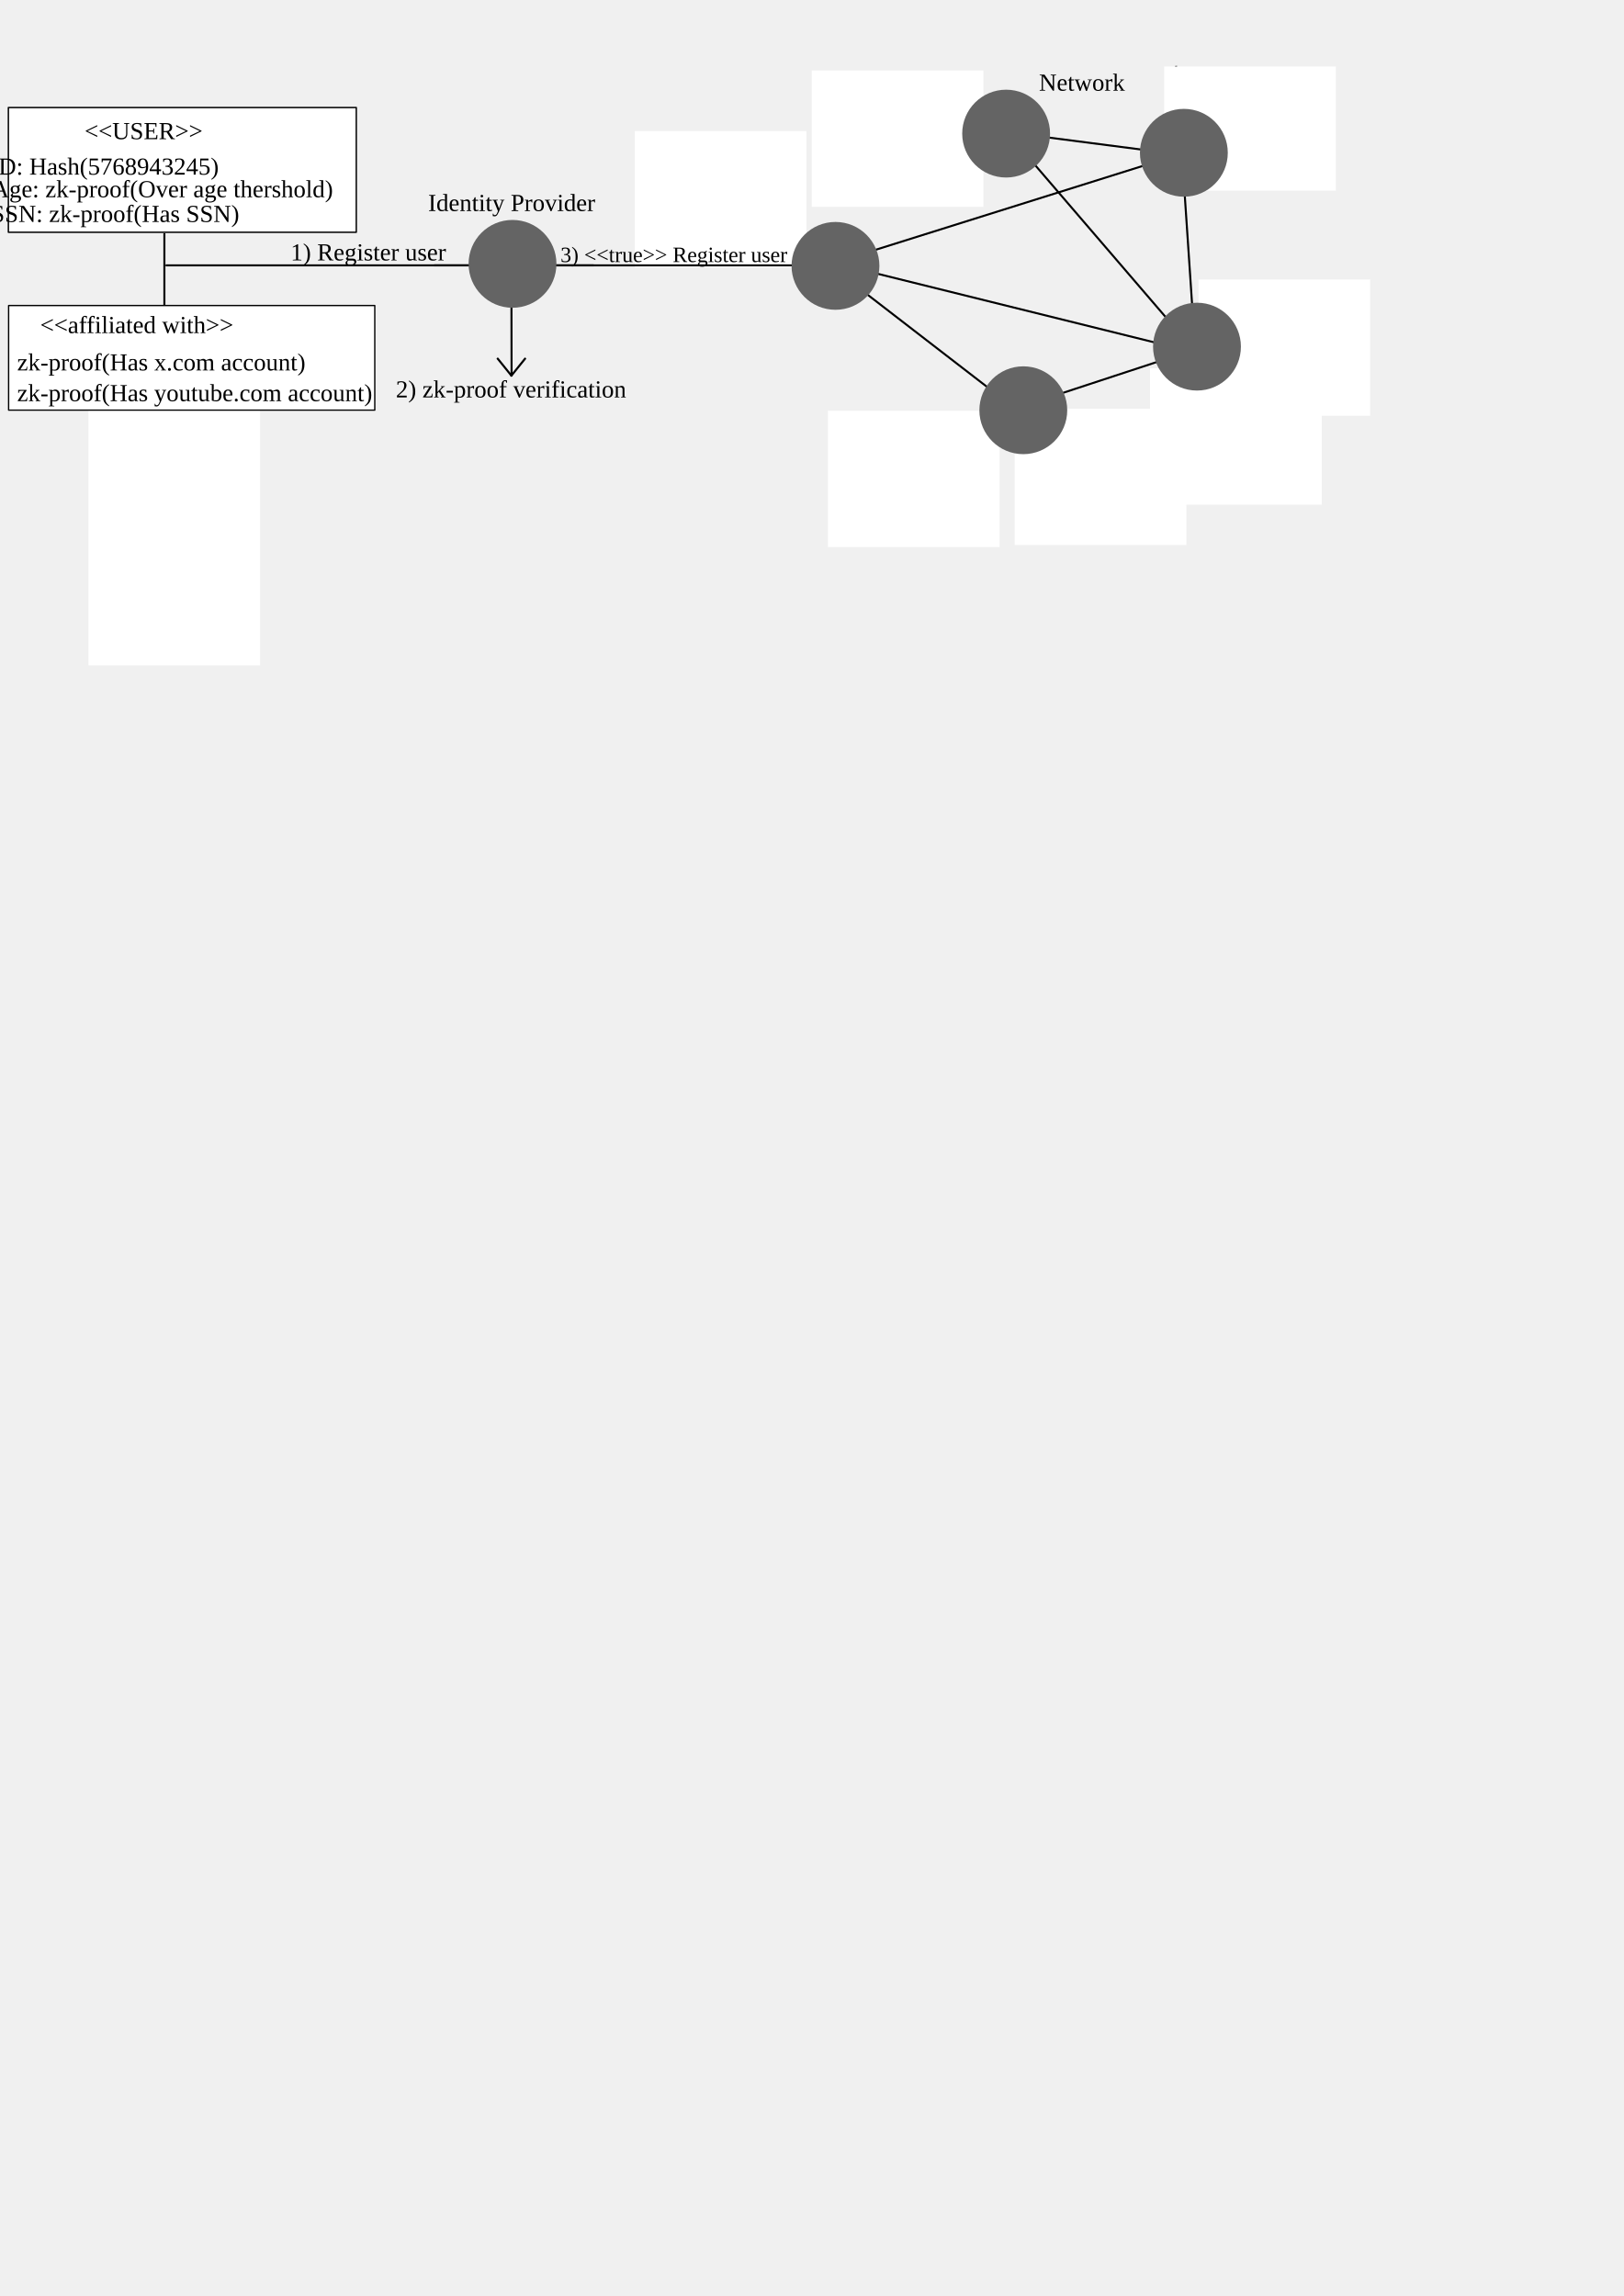
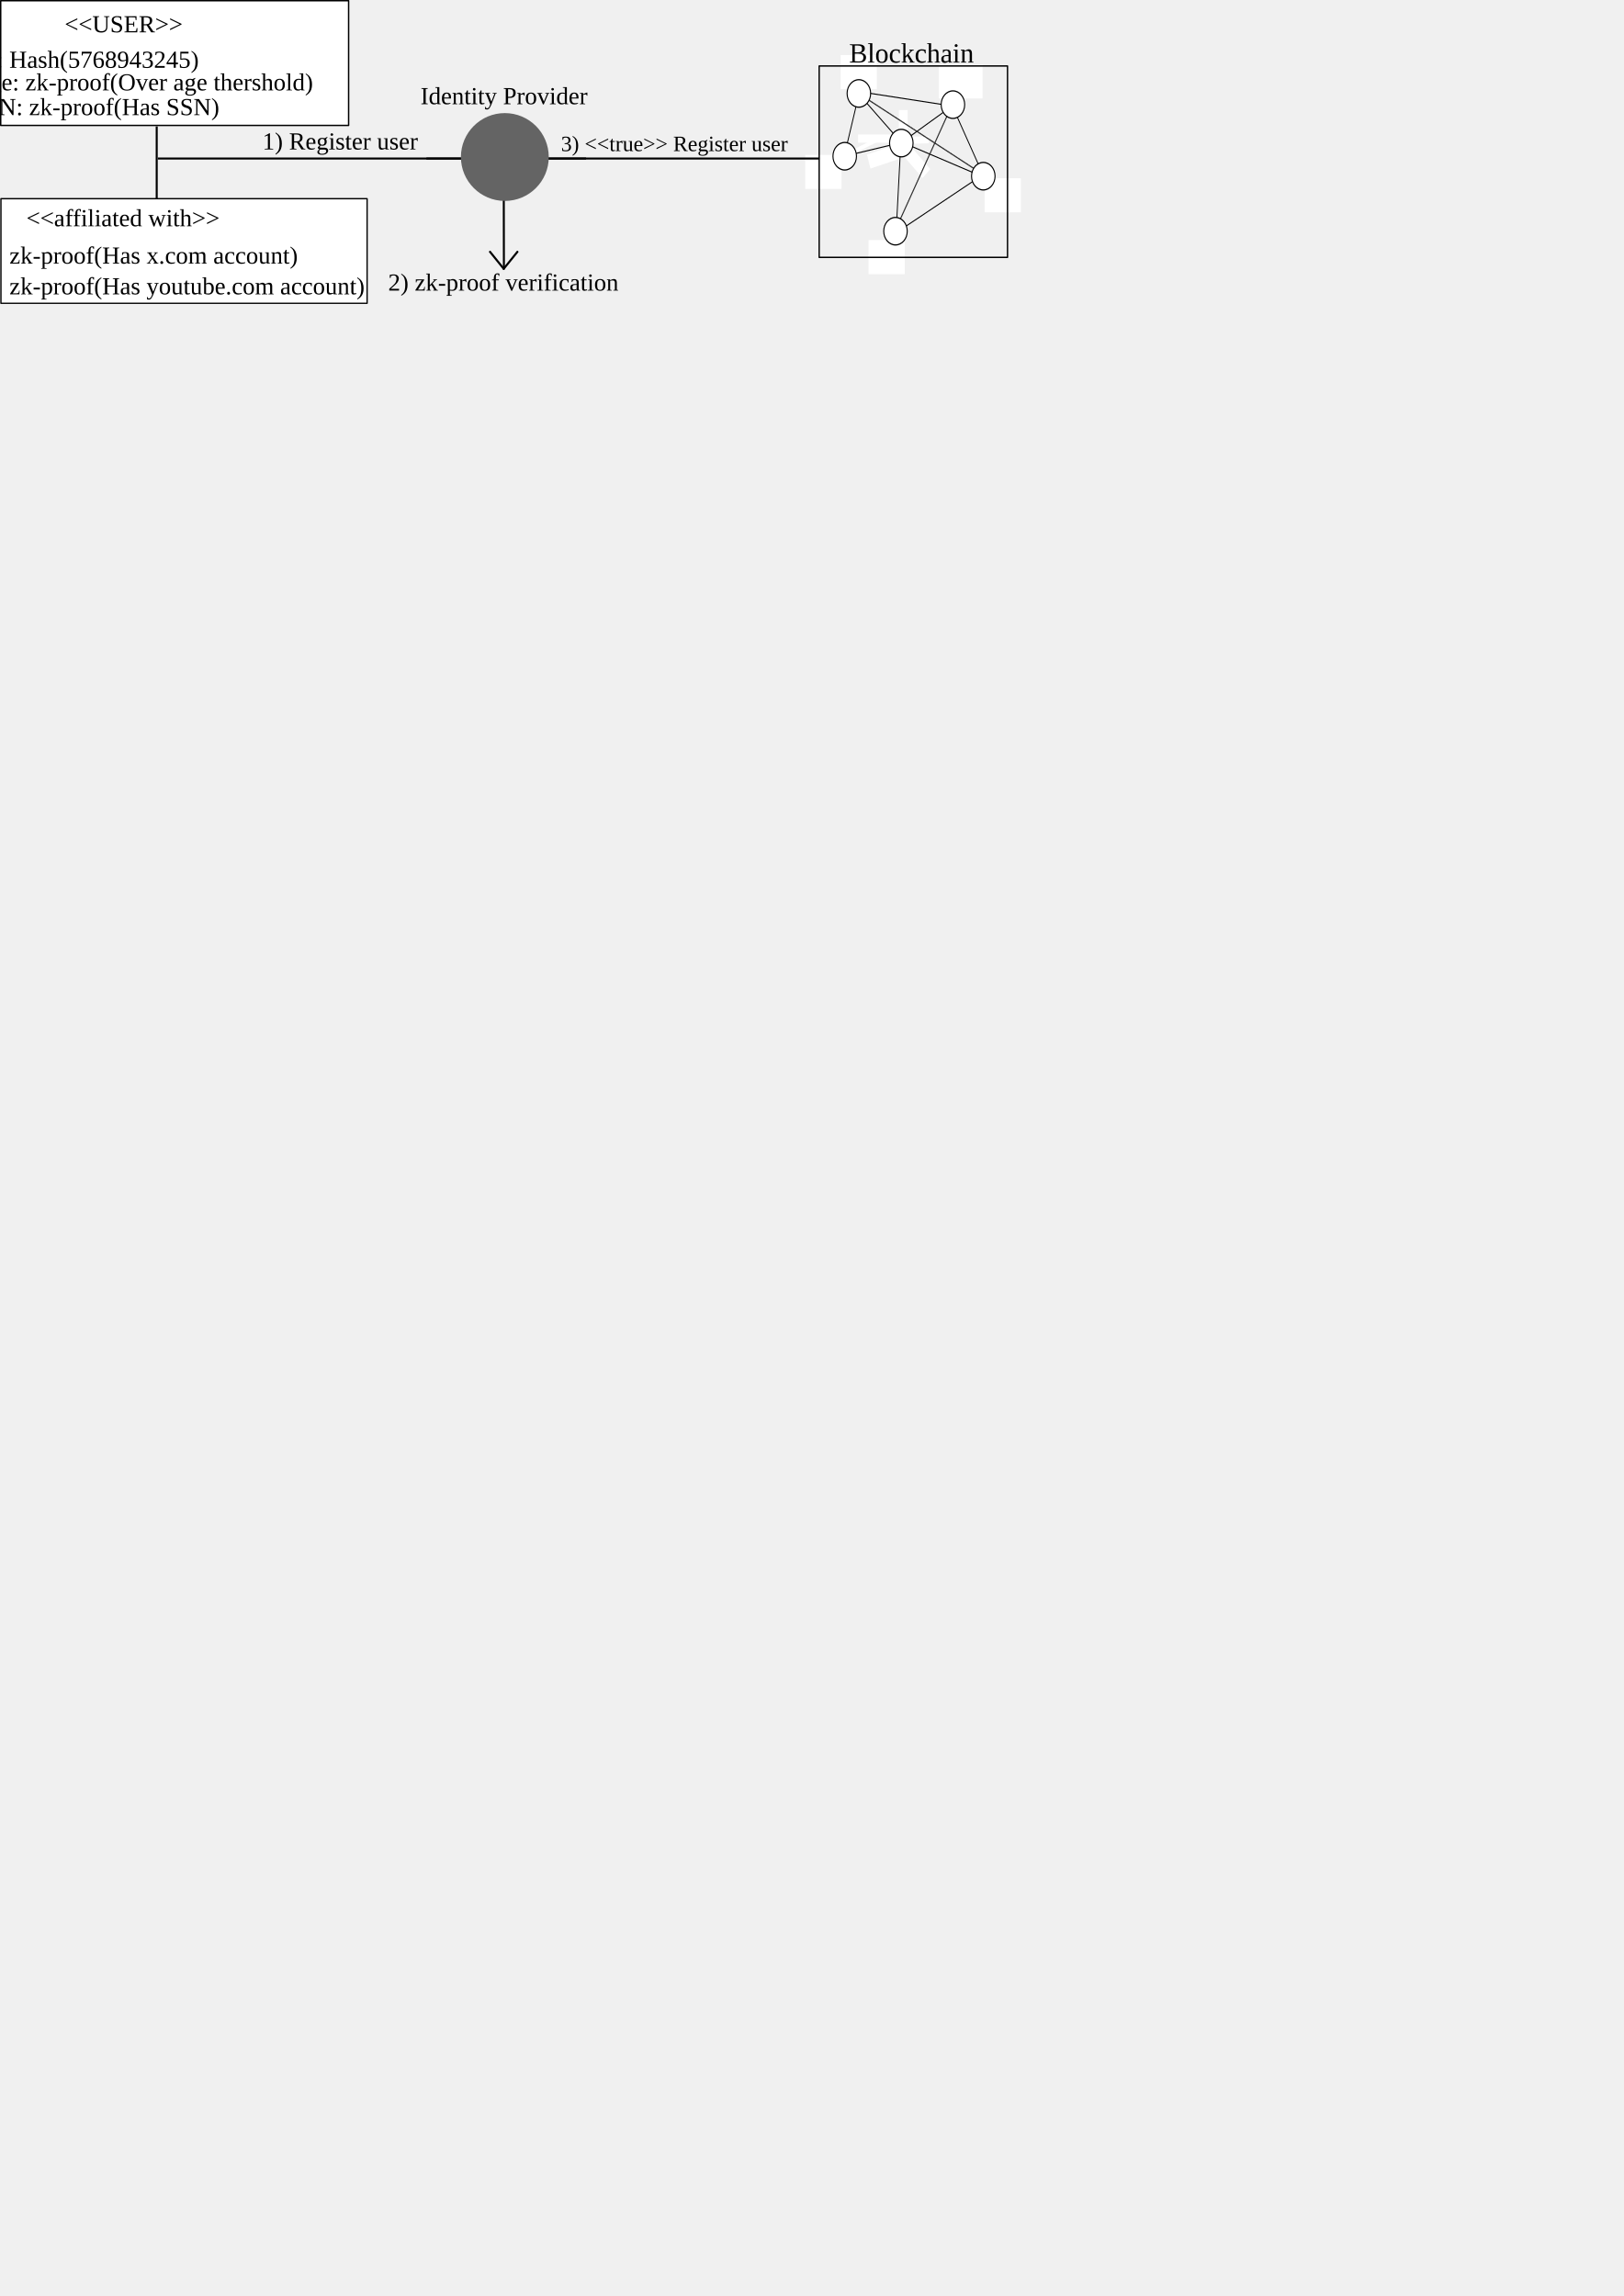
<svg xmlns="http://www.w3.org/2000/svg" width="210mm" height="297mm" viewBox="0 0 210 297" version="1.1" id="svg5">
  <defs id="defs2" />
  <g id="layer1">
-     <g id="g410" transform="translate(11.75895,2.089659)">
-       <rect style="fill:#000000;fill-opacity:1;stroke:none;stroke-width:0.05;stroke-linejoin:round;stroke-dasharray:none" id="rect1200" width="55.376" height="0.261" x="79.081" y="59.103" transform="rotate(-17.43048)" />
-       <rect style="fill:#000000;fill-opacity:1;stroke:none;stroke-width:0.05;stroke-linejoin:round;stroke-dasharray:none" id="rect1928" width="55.376" height="0.261" x="84.523" y="-32.973" transform="rotate(37.65765)" />
-       <rect style="fill:#ffffff;fill-opacity:1;stroke:none;stroke-width:0.05;stroke-linejoin:round;stroke-dasharray:none" id="rect1930" width="22.203" height="17.631" x="119.479" y="50.782" />
-       <rect style="fill:#ffffff;fill-opacity:1;stroke:none;stroke-width:0.05;stroke-linejoin:round;stroke-dasharray:none" id="rect2140" width="22.203" height="17.631" x="70.338" y="14.866" />
-       <rect style="fill:#000000;fill-opacity:1;stroke:none;stroke-width:0.05;stroke-linejoin:round;stroke-dasharray:none" id="rect1198" width="55.376" height="0.261" x="44.381" y="32.106" />
-       <rect style="fill:#000000;fill-opacity:1;stroke:none;stroke-width:0.05;stroke-linejoin:round;stroke-dasharray:none" id="rect2142" width="55.376" height="0.261" x="96.818" y="7.739" transform="rotate(13.92055)" />
-       <circle style="fill:#646464;fill-opacity:1;stroke:none;stroke-width:0.05;stroke-linejoin:round;stroke-dasharray:none" id="path1076" cx="96.296" cy="32.302" r="5.681" />
-       <rect style="fill:#000000;fill-opacity:1;stroke:none;stroke-width:0.05;stroke-linejoin:round;stroke-dasharray:none" id="rect2144" width="55.376" height="0.261" x="101.832" y="-0.466" transform="rotate(7.379468)" />
-       <rect style="fill:#000000;fill-opacity:1;stroke:none;stroke-width:0.05;stroke-linejoin:round;stroke-dasharray:none" id="rect2160" width="55.376" height="0.261" x="15.858" y="-139.723" transform="rotate(86.14614)" />
-       <rect style="fill:#ffffff;fill-opacity:1;stroke:none;stroke-width:0.048;stroke-linejoin:round;stroke-dasharray:none" id="rect2148" width="22.203" height="16.064" x="138.808" y="6.508" />
-       <circle style="fill:#646464;fill-opacity:1;stroke:none;stroke-width:0.05;stroke-linejoin:round;stroke-dasharray:none" id="circle1129" cx="141.355" cy="17.674" r="5.681" />
-       <rect style="fill:#000000;fill-opacity:1;stroke:none;stroke-width:0.05;stroke-linejoin:round;stroke-dasharray:none" id="rect2150" width="55.376" height="0.261" x="79.289" y="-80.208" transform="rotate(49.33826)" />
-       <rect style="fill:#ffffff;fill-opacity:1;stroke:none;stroke-width:0.05;stroke-linejoin:round;stroke-dasharray:none" id="rect2146" width="22.203" height="17.631" x="93.227" y="7.03" />
-       <circle style="fill:#646464;fill-opacity:1;stroke:none;stroke-width:0.05;stroke-linejoin:round;stroke-dasharray:none" id="circle1125" cx="118.368" cy="15.193" r="5.681" />
-       <rect style="fill:#ffffff;fill-opacity:1;stroke:none;stroke-width:0.05;stroke-linejoin:round;stroke-dasharray:none" id="rect2152" width="22.203" height="17.631" x="136.979" y="45.558" />
-       <rect style="fill:#000000;fill-opacity:1;stroke:none;stroke-width:0.05;stroke-linejoin:round;stroke-dasharray:none" id="rect2154" width="55.376" height="0.261" x="80.821" y="85.417" transform="rotate(-18.1954)" />
-       <rect style="fill:#ffffff;fill-opacity:1;stroke:none;stroke-width:0.05;stroke-linejoin:round;stroke-dasharray:none" id="rect2156" width="22.203" height="17.631" x="95.317" y="51.044" />
-       <circle style="fill:#646464;fill-opacity:1;stroke:none;stroke-width:0.05;stroke-linejoin:round;stroke-dasharray:none" id="circle1127" cx="120.589" cy="50.978" r="5.681" />
-       <rect style="fill:#ffffff;fill-opacity:1;stroke:none;stroke-width:0.05;stroke-linejoin:round;stroke-dasharray:none" id="rect2158" width="22.203" height="17.631" x="143.248" y="34.065" />
-       <circle style="fill:#646464;fill-opacity:1;stroke:none;stroke-width:0.05;stroke-linejoin:round;stroke-dasharray:none" id="circle1131" cx="143.052" cy="42.75" r="5.681" />
-       <text xml:space="preserve" style="font-style:italic;font-size:3.175px;font-family:'Times New Roman';-inkscape-font-specification:'Times New Roman,  Italic';text-align:start;text-anchor:start;fill:#000000;fill-opacity:1;stroke:none;stroke-width:0.05;stroke-linejoin:round;stroke-dasharray:none" x="122.613" y="9.642" id="text2286">
-         <tspan id="tspan2284" style="font-style:normal;stroke-width:0.05" x="122.613" y="9.642">Network</tspan>
-       </text>
-       <rect style="fill:#000000;fill-opacity:1;stroke:none;stroke-width:0.05;stroke-linejoin:round;stroke-dasharray:none" id="rect414" width="55.376" height="0.261" x="9.657" y="32.106" />
-       <rect style="fill:#000000;stroke-width:0.05;stroke-linejoin:round" id="rect578" width="10.84" height="0.261" x="35.817" y="-54.454" transform="rotate(89.89836)" />
-       <circle style="fill:#646464;fill-opacity:1;stroke:none;stroke-width:0.05;stroke-linejoin:round;stroke-dasharray:none" id="circle412" cx="54.526" cy="32.041" r="5.681" />
-       <text xml:space="preserve" style="font-style:italic;font-size:3.175px;font-family:'Times New Roman';-inkscape-font-specification:'Times New Roman,  Italic';fill:#000000;stroke-width:0.05;stroke-linejoin:round" x="43.622" y="25.207" id="text520">
-         <tspan id="tspan518" style="font-style:normal;stroke-width:0.05" x="43.622" y="25.207">Identity Provider</tspan>
-       </text>
-       <text xml:space="preserve" style="font-style:italic;font-size:3.175px;font-family:'Times New Roman';-inkscape-font-specification:'Times New Roman,  Italic';fill:#000000;stroke-width:0.05;stroke-linejoin:round" x="39.437" y="49.32" id="text524">
-         <tspan id="tspan522" style="font-style:normal;stroke-width:0.05" x="39.437" y="49.32">2) zk-proof verification</tspan>
-       </text>
-       <rect style="fill:#000000;stroke:#000000;stroke-width:0.2;stroke-linejoin:round;stroke-dasharray:none;stroke-opacity:1" id="rect580" width="2.869" height="0.069" x="-1.994" y="-71.566" transform="matrix(-0.627796,0.7783779,-0.7677088,-0.6407989,0,0)" />
-       <rect style="fill:#000000;stroke:#000000;stroke-width:0.2;stroke-linejoin:round;stroke-dasharray:none;stroke-opacity:1" id="rect1136" width="2.869" height="0.069" x="67.71" y="13.104" transform="matrix(0.627796,0.7783779,0.7677088,-0.6407989,0,0)" />
-       <text xml:space="preserve" style="font-style:italic;font-size:2.822px;font-family:'Times New Roman';-inkscape-font-specification:'Times New Roman,  Italic';fill:#000000;stroke:#000000;stroke-width:0;stroke-linejoin:round;stroke-miterlimit:4;stroke-dasharray:none;stroke-opacity:1" x="60.731" y="31.802" id="text1140">
-         <tspan id="tspan1138" style="font-style:normal;font-weight:normal;font-size:2.822px;stroke-width:0;stroke-miterlimit:4;stroke-dasharray:none" x="60.731" y="31.802">3) &lt;&lt;true&gt;&gt; Register user</tspan>
-       </text>
-     </g>
    <text xml:space="preserve" style="font-style:italic;font-size:3.175px;font-family:'Times New Roman';-inkscape-font-specification:'Times New Roman,  Italic';text-align:center;text-anchor:middle;fill:#000000;fill-opacity:1;stroke:none;stroke-width:0.05;stroke-linejoin:round;stroke-dasharray:none" x="9.738" y="25.837" id="text1006">
      <tspan id="tspan1004" style="font-style:normal;stroke-width:0.05" x="9.738" y="25.837" />
    </text>
-     <text xml:space="preserve" style="font-style:italic;font-size:3.175px;font-family:'Times New Roman';-inkscape-font-specification:'Times New Roman,  Italic';text-align:center;text-anchor:middle;fill:#000000;fill-opacity:1;stroke:none;stroke-width:0.05;stroke-linejoin:round;stroke-dasharray:none" x="49.621" y="33.687" id="text2266">
-       <tspan id="tspan2264" style="font-style:normal;fill:#000000;fill-opacity:1;stroke-width:0.05" x="49.621" y="33.687">1) Register user</tspan>
-     </text>
-     <g id="g587">
-       <rect style="fill:#ffffff;fill-opacity:1;stroke:#000000;stroke-width:0.182;stroke-linejoin:round" id="rect234" width="44.996" height="16.132" x="1.084" y="13.911" />
-       <text xml:space="preserve" style="font-style:italic;font-size:3.175px;font-family:'Times New Roman';-inkscape-font-specification:'Times New Roman,  Italic';text-align:center;text-anchor:middle;fill:none;stroke:#000000;stroke-width:0.05;stroke-linejoin:round;stroke-dasharray:none" x="21.355" y="18.001" id="text290">
-         <tspan id="tspan288" style="font-style:normal;font-weight:normal;fill:#000000;fill-opacity:1;stroke:none;stroke-width:0.05;stroke-dasharray:none" x="21.355" y="18.001">&lt;&lt;USER&gt;&gt;</tspan>
-       </text>
-       <text xml:space="preserve" style="font-style:italic;font-size:3.175px;font-family:'Times New Roman';-inkscape-font-specification:'Times New Roman,  Italic';text-align:center;text-anchor:middle;fill:#000000;fill-opacity:1;stroke:none;stroke-width:0.05;stroke-linejoin:round;stroke-dasharray:none" x="23.764" y="25.513" id="text1014">
-         <tspan id="tspan1012" style="font-style:normal;stroke-width:0.05" x="23.764" y="25.513">Age: zk-proof(Over age thershold)</tspan>
-       </text>
-       <text xml:space="preserve" style="font-style:italic;font-size:3.175px;font-family:'Times New Roman';-inkscape-font-specification:'Times New Roman,  Italic';text-align:center;text-anchor:middle;fill:#000000;fill-opacity:1;stroke:none;stroke-width:0.05;stroke-linejoin:round;stroke-dasharray:none" x="16.302" y="22.592" id="text1018">
-         <tspan id="tspan1016" style="font-style:normal;stroke-width:0.05" x="16.302" y="22.592">ID: Hash(5768943245)</tspan>
-       </text>
-       <text xml:space="preserve" style="font-style:italic;font-size:3.175px;font-family:'Times New Roman';-inkscape-font-specification:'Times New Roman,  Italic';text-align:center;text-anchor:middle;fill:#000000;fill-opacity:1;stroke:none;stroke-width:0.05;stroke-linejoin:round;stroke-dasharray:none" x="17.675" y="28.71" id="text1022">
-         <tspan id="tspan1020" style="font-style:normal;stroke-width:0.05" x="17.675" y="28.71">SSN: zk-proof(Has SSN)</tspan>
-       </text>
-     </g>
    <g id="g386" transform="translate(-39.83412,-5.332179)">
-       <rect style="fill:#000000;fill-opacity:1;stroke:none;stroke-width:0.05;stroke-linejoin:round;stroke-dasharray:none" id="rect2272" width="55.376" height="0.261" x="35.502" y="-61.225" transform="rotate(90)" />
-       <rect style="fill:#ffffff;fill-opacity:1;stroke:none;stroke-width:0.071;stroke-linejoin:round;stroke-dasharray:none" id="rect2276" width="22.203" height="35.263" x="51.27" y="56.137" />
-       <g id="g595" transform="translate(0,-11.1125)">
-         <rect style="fill:#ffffff;fill-opacity:1;stroke:#000000;stroke-width:0.171;stroke-linejoin:round" id="rect2274" width="47.358" height="13.531" x="40.949" y="55.967" />
-         <text xml:space="preserve" style="font-style:italic;font-size:3.175px;font-family:'Times New Roman';-inkscape-font-specification:'Times New Roman,  Italic';text-align:center;text-anchor:middle;fill:#000000;fill-opacity:1;stroke:none;stroke-width:0.05;stroke-linejoin:round;stroke-dasharray:none" x="61.101" y="59.533" id="text2270">
-           <tspan id="tspan2268" style="font-style:normal;stroke-width:0.05" x="61.101" y="59.533">&lt;&lt;affiliated with&gt;&gt;</tspan>
+       <g id="g2306" transform="translate(-0.9928203,-13.82044)">
+         <g id="g1724" transform="matrix(1.467424,0,0,1.467424,79.67119,7.771433)">
+           <g id="g1499" transform="translate(5.989828,-3.972845)">
+             <g id="g554" transform="matrix(0.4243463,0,0,0.4964309,25.14452,15.11406)">
+               <rect style="fill:#ffffff;fill-opacity:1;stroke:#000000;stroke-width:0.1;stroke-linejoin:round;stroke-dasharray:none" id="rect1415" width="23.425" height="0.086" x="-8.277" y="-43.79" transform="rotate(105.5295)" />
+               <rect style="fill:#ffffff;fill-opacity:1;stroke:#000000;stroke-width:0.1;stroke-linejoin:round;stroke-dasharray:none" id="rect1417" width="23.425" height="0.086" x="32.801" y="-22.751" transform="rotate(44.31533)" />
+               <rect style="fill:#ffffff;fill-opacity:1;stroke:none;stroke-width:0.119;stroke-linejoin:round;stroke-dasharray:none" id="rect1443" width="2.247" height="6.051" x="21.874" y="51.023" transform="rotate(-45.09798)" />
+               <rect style="fill:#ffffff;fill-opacity:1;stroke:#000000;stroke-width:0.09;stroke-linejoin:round;stroke-dasharray:none" id="rect1455" width="30.946" height="0.115" x="-21.685" y="-60.368" transform="matrix(-0.4680134,0.8837214,-0.8876671,-0.4604858,0,0)" />
+               <rect style="fill:#ffffff;fill-opacity:1;stroke:#000000;stroke-width:0.1;stroke-linejoin:round;stroke-dasharray:none" id="rect1419" width="23.425" height="0.086" x="-64.787" y="-3.812" transform="rotate(-172.4604)" />
+               <rect style="fill:#ffffff;fill-opacity:1;stroke:none;stroke-width:0.217;stroke-linejoin:round;stroke-dasharray:none" id="rect1433" width="7.52" height="6.051" x="38.853" y="2.964" />
+               <rect style="fill:#ffffff;fill-opacity:1;stroke:#000000;stroke-width:0.1;stroke-linejoin:round;stroke-dasharray:none" id="rect1421" width="23.425" height="0.086" x="10.779" y="-52.429" transform="rotate(93.50781)" />
+               <rect style="fill:#ffffff;fill-opacity:1;stroke:#000000;stroke-width:0.1;stroke-linejoin:round;stroke-dasharray:none" id="rect1423" width="23.425" height="0.086" x="-48.487" y="-55.008" transform="rotate(150.2354)" />
+               <rect style="fill:#ffffff;fill-opacity:1;stroke:none;stroke-width:0.217;stroke-linejoin:round;stroke-dasharray:none" id="rect1437" width="7.52" height="6.051" x="44.645" y="35.811" />
+               <ellipse style="fill:#ffffff;fill-opacity:1;stroke:#000000;stroke-width:0.217;stroke-linejoin:round;stroke-dasharray:none" id="ellipse1294" cx="50.243" cy="34.234" rx="2.442" ry="2.442" />
+               <rect style="fill:#ffffff;fill-opacity:1;stroke:#000000;stroke-width:0.1;stroke-linejoin:round;stroke-dasharray:none" id="rect1425" width="23.425" height="0.086" x="-75.437" y="0.291" transform="rotate(-159.9772)" />
+               <rect style="fill:#ffffff;fill-opacity:1;stroke:#000000;stroke-width:0.1;stroke-linejoin:round;stroke-dasharray:none" id="rect1427" width="23.425" height="0.086" x="-58.58" y="49.395" transform="rotate(-117.5798)" />
+               <rect style="fill:#ffffff;fill-opacity:1;stroke:none;stroke-width:0.217;stroke-linejoin:round;stroke-dasharray:none" id="rect1439" width="7.52" height="6.051" x="68.761" y="24.833" />
+               <rect style="fill:#ffffff;fill-opacity:1;stroke:#000000;stroke-width:0.1;stroke-linejoin:round;stroke-dasharray:none" id="rect1429" width="23.425" height="0.086" x="-51.579" y="-28.502" transform="rotate(168.4014)" />
+               <rect style="fill:#ffffff;fill-opacity:1;stroke:none;stroke-width:0.217;stroke-linejoin:round;stroke-dasharray:none" id="rect1435" width="7.52" height="6.051" x="31.506" y="20.684" />
+               <rect style="fill:#ffffff;fill-opacity:1;stroke:#000000;stroke-width:0.1;stroke-linejoin:round;stroke-dasharray:none" id="rect1431" width="23.425" height="0.086" x="-52.231" y="-42.836" transform="rotate(148.2917)" />
+               <rect style="fill:#ffffff;fill-opacity:1;stroke:none;stroke-width:0.238;stroke-linejoin:round;stroke-dasharray:none" id="rect1441" width="9.076" height="6.051" x="59.253" y="4.607" />
+               <ellipse style="fill:#ffffff;fill-opacity:1;stroke:#000000;stroke-width:0.217;stroke-linejoin:round;stroke-dasharray:none" id="ellipse1219" cx="62.171" cy="11.761" rx="2.442" ry="2.442" />
+               <rect style="fill:#ffffff;fill-opacity:1;stroke:none;stroke-width:0.127;stroke-linejoin:round;stroke-dasharray:none" id="rect1445" width="2.593" height="6.051" x="32.086" y="-42.926" transform="rotate(73.92643)" />
+               <rect style="fill:#ffffff;fill-opacity:1;stroke:none;stroke-width:0.092;stroke-linejoin:round;stroke-dasharray:none" id="rect1449" width="1.815" height="4.495" x="50.955" y="12.732" />
+               <rect style="fill:#ffffff;fill-opacity:1;stroke:none;stroke-width:0.107;stroke-linejoin:round;stroke-dasharray:none" id="rect1447" width="7.52" height="1.469" x="42.484" y="17.054" />
+               <rect style="fill:#ffffff;fill-opacity:1;stroke:none;stroke-width:0.076;stroke-linejoin:round;stroke-dasharray:none" id="rect1451" width="1.251" height="4.494" x="18.524" y="-56.337" transform="matrix(0.04222953,0.9991079,-0.9997988,0.02005843,0,0)" />
+               <ellipse style="fill:#ffffff;fill-opacity:1;stroke:#000000;stroke-width:0.217;stroke-linejoin:round;stroke-dasharray:none" id="ellipse1292" cx="51.453" cy="18.589" rx="2.442" ry="2.442" />
+               <rect style="fill:#ffffff;fill-opacity:1;stroke:#000000;stroke-width:0.09;stroke-linejoin:round;stroke-dasharray:none" id="rect1453" width="30.946" height="0.115" x="42.356" y="-12.229" transform="matrix(0.8737421,0.4863895,-0.478946,0.8778444,0,0)" />
+               <ellipse style="fill:#ffffff;fill-opacity:1;stroke:#000000;stroke-width:0.217;stroke-linejoin:round;stroke-dasharray:none" id="ellipse1071" cx="42.636" cy="9.773" rx="2.442" ry="2.442" />
+               <ellipse style="fill:#ffffff;fill-opacity:1;stroke:#000000;stroke-width:0.217;stroke-linejoin:round;stroke-dasharray:none" id="ellipse1290" cx="68.481" cy="24.467" rx="2.442" ry="2.442" />
+               <rect style="fill:#ffffff;fill-opacity:1;stroke:none;stroke-width:0.273;stroke-linejoin:round;stroke-dasharray:none;stroke-opacity:1" id="rect1746" width="5.878" height="0.692" x="29.825" y="34.256" transform="rotate(-22.78341)" />
+               <ellipse style="fill:#ffffff;fill-opacity:1;stroke:#000000;stroke-width:0.217;stroke-linejoin:round;stroke-dasharray:none" id="circle1067" cx="39.697" cy="20.923" rx="2.442" ry="2.442" />
+             </g>
+             <text xml:space="preserve" style="font-style:italic;font-size:2.433px;font-family:'Times New Roman';-inkscape-font-specification:'Times New Roman,  Italic';fill:#ffffff;fill-opacity:1;stroke:none;stroke-width:0.069;stroke-linejoin:round;stroke-dasharray:none" x="42.726" y="17.1" id="text1540" transform="scale(0.9919493,1.008116)">
+               <tspan id="tspan1538" style="font-style:normal;fill:#000000;fill-opacity:1;stroke:none;stroke-width:0.069;stroke-opacity:1" x="42.726" y="17.1">Blockchain</tspan>
+             </text>
+             <rect style="fill:none;fill-opacity:1;stroke:#000000;stroke-width:0.121;stroke-linejoin:round;stroke-dasharray:none;stroke-opacity:1" id="rect608" width="16.6" height="16.871" x="39.738" y="17.545" />
+           </g>
+         </g>
+         <g id="g410" transform="translate(51.59307,7.421838)">
+           <rect style="fill:#000000;fill-opacity:1;stroke:none;stroke-width:0.048;stroke-linejoin:round;stroke-dasharray:none" id="rect1198" width="50.837" height="0.261" x="44.381" y="32.106" />
+           <rect style="fill:#000000;fill-opacity:1;stroke:none;stroke-width:0.05;stroke-linejoin:round;stroke-dasharray:none" id="rect414" width="55.376" height="0.261" x="9.657" y="32.106" />
+           <rect style="fill:#000000;stroke-width:0.05;stroke-linejoin:round" id="rect578" width="10.84" height="0.261" x="35.817" y="-54.454" transform="rotate(89.89836)" />
+           <circle style="fill:#646464;fill-opacity:1;stroke:none;stroke-width:0.05;stroke-linejoin:round;stroke-dasharray:none" id="circle412" cx="54.526" cy="32.041" r="5.681" />
+           <text xml:space="preserve" style="font-style:italic;font-size:3.175px;font-family:'Times New Roman';-inkscape-font-specification:'Times New Roman,  Italic';fill:#000000;stroke-width:0.05;stroke-linejoin:round" x="43.622" y="25.207" id="text520">
+             <tspan id="tspan518" style="font-style:normal;stroke-width:0.05" x="43.622" y="25.207">Identity Provider</tspan>
+           </text>
+           <text xml:space="preserve" style="font-style:italic;font-size:3.175px;font-family:'Times New Roman';-inkscape-font-specification:'Times New Roman,  Italic';fill:#000000;stroke-width:0.05;stroke-linejoin:round" x="39.437" y="49.32" id="text524">
+             <tspan id="tspan522" style="font-style:normal;stroke-width:0.05" x="39.437" y="49.32">2) zk-proof verification</tspan>
+           </text>
+           <rect style="fill:#000000;stroke:#000000;stroke-width:0.2;stroke-linejoin:round;stroke-dasharray:none;stroke-opacity:1" id="rect580" width="2.869" height="0.069" x="-1.994" y="-71.566" transform="matrix(-0.627796,0.7783779,-0.7677088,-0.6407989,0,0)" />
+           <rect style="fill:#000000;stroke:#000000;stroke-width:0.2;stroke-linejoin:round;stroke-dasharray:none;stroke-opacity:1" id="rect1136" width="2.869" height="0.069" x="67.71" y="13.104" transform="matrix(0.627796,0.7783779,0.7677088,-0.6407989,0,0)" />
+           <text xml:space="preserve" style="font-style:italic;font-size:2.822px;font-family:'Times New Roman';-inkscape-font-specification:'Times New Roman,  Italic';fill:#000000;stroke:#000000;stroke-width:0;stroke-linejoin:round;stroke-miterlimit:4;stroke-dasharray:none;stroke-opacity:1" x="61.789" y="31.273" id="text1140">
+             <tspan id="tspan1138" style="font-style:normal;font-weight:normal;font-size:2.822px;stroke-width:0;stroke-miterlimit:4;stroke-dasharray:none" x="61.789" y="31.273">3) &lt;&lt;true&gt;&gt; Register user</tspan>
+           </text>
+         </g>
+         <text xml:space="preserve" style="font-style:italic;font-size:3.175px;font-family:'Times New Roman';-inkscape-font-specification:'Times New Roman,  Italic';text-align:center;text-anchor:middle;fill:#000000;fill-opacity:1;stroke:none;stroke-width:0.05;stroke-linejoin:round;stroke-dasharray:none" x="48.563" y="33.158" id="text2266" transform="translate(39.83412,5.332179)">
+           <tspan id="tspan2264" style="font-style:normal;fill:#000000;fill-opacity:1;stroke-width:0.05" x="48.563" y="33.158">1) Register user</tspan>
        </text>
-         <text xml:space="preserve" style="font-style:italic;font-size:3.175px;font-family:'Times New Roman';-inkscape-font-specification:'Times New Roman,  Italic';text-align:center;text-anchor:middle;fill:#ffffff;fill-opacity:1;stroke:none;stroke-width:0.05;stroke-linejoin:round;stroke-dasharray:none" x="42.049" y="64.365" id="text2280">
-           <tspan id="tspan2278" style="font-style:normal;text-align:start;text-anchor:start;fill:#000000;fill-opacity:1;stroke-width:0.05" x="42.049" y="64.365">zk-proof(Has x.com account)</tspan>
-           <tspan style="font-style:normal;text-align:start;text-anchor:start;fill:#000000;fill-opacity:1;stroke-width:0.05" x="42.049" y="68.335" id="tspan2282">zk-proof(Has youtube.com account)</tspan>
-         </text>
+         <g id="g587" transform="translate(39.83412,5.332179)">
+           <rect style="fill:#ffffff;fill-opacity:1;stroke:#000000;stroke-width:0.182;stroke-linejoin:round" id="rect234" width="44.996" height="16.132" x="1.084" y="13.911" />
+           <text xml:space="preserve" style="font-style:italic;font-size:3.175px;font-family:'Times New Roman';-inkscape-font-specification:'Times New Roman,  Italic';text-align:center;text-anchor:middle;fill:none;stroke:#000000;stroke-width:0.05;stroke-linejoin:round;stroke-dasharray:none" x="21.355" y="18.001" id="text290">
+             <tspan id="tspan288" style="font-style:normal;font-weight:normal;fill:#000000;fill-opacity:1;stroke:none;stroke-width:0.05;stroke-dasharray:none" x="21.355" y="18.001">&lt;&lt;USER&gt;&gt;</tspan>
+           </text>
+           <text xml:space="preserve" style="font-style:italic;font-size:3.175px;font-family:'Times New Roman';-inkscape-font-specification:'Times New Roman,  Italic';text-align:center;text-anchor:middle;fill:#000000;fill-opacity:1;stroke:none;stroke-width:0.05;stroke-linejoin:round;stroke-dasharray:none" x="23.764" y="25.513" id="text1014">
+             <tspan id="tspan1012" style="font-style:normal;stroke-width:0.05" x="23.764" y="25.513">Age: zk-proof(Over age thershold)</tspan>
+           </text>
+           <text xml:space="preserve" style="font-style:italic;font-size:3.175px;font-family:'Times New Roman';-inkscape-font-specification:'Times New Roman,  Italic';text-align:center;text-anchor:middle;fill:#000000;fill-opacity:1;stroke:none;stroke-width:0.05;stroke-linejoin:round;stroke-dasharray:none" x="16.302" y="22.592" id="text1018">
+             <tspan id="tspan1016" style="font-style:normal;stroke-width:0.05" x="16.302" y="22.592">ID: Hash(5768943245)</tspan>
+           </text>
+           <text xml:space="preserve" style="font-style:italic;font-size:3.175px;font-family:'Times New Roman';-inkscape-font-specification:'Times New Roman,  Italic';text-align:center;text-anchor:middle;fill:#000000;fill-opacity:1;stroke:none;stroke-width:0.05;stroke-linejoin:round;stroke-dasharray:none" x="17.675" y="28.71" id="text1022">
+             <tspan id="tspan1020" style="font-style:normal;stroke-width:0.05" x="17.675" y="28.71">SSN: zk-proof(Has SSN)</tspan>
+           </text>
+         </g>
+         <rect style="fill:#000000;fill-opacity:1;stroke:none;stroke-width:0.022;stroke-linejoin:round;stroke-dasharray:none" id="rect2272" width="10.678" height="0.261" x="35.502" y="-61.225" transform="rotate(90)" />
+         <g id="g595" transform="translate(0,-11.1125)">
+           <rect style="fill:#ffffff;fill-opacity:1;stroke:#000000;stroke-width:0.171;stroke-linejoin:round" id="rect2274" width="47.358" height="13.531" x="40.949" y="55.967" />
+           <text xml:space="preserve" style="font-style:italic;font-size:3.175px;font-family:'Times New Roman';-inkscape-font-specification:'Times New Roman,  Italic';text-align:center;text-anchor:middle;fill:#000000;fill-opacity:1;stroke:none;stroke-width:0.05;stroke-linejoin:round;stroke-dasharray:none" x="61.101" y="59.533" id="text2270">
+             <tspan id="tspan2268" style="font-style:normal;stroke-width:0.05" x="61.101" y="59.533">&lt;&lt;affiliated with&gt;&gt;</tspan>
+           </text>
+           <text xml:space="preserve" style="font-style:italic;font-size:3.175px;font-family:'Times New Roman';-inkscape-font-specification:'Times New Roman,  Italic';text-align:center;text-anchor:middle;fill:#ffffff;fill-opacity:1;stroke:none;stroke-width:0.05;stroke-linejoin:round;stroke-dasharray:none" x="42.049" y="64.365" id="text2280">
+             <tspan id="tspan2278" style="font-style:normal;text-align:start;text-anchor:start;fill:#000000;fill-opacity:1;stroke-width:0.05" x="42.049" y="64.365">zk-proof(Has x.com account)</tspan>
+             <tspan style="font-style:normal;text-align:start;text-anchor:start;fill:#000000;fill-opacity:1;stroke-width:0.05" x="42.049" y="68.335" id="tspan2282">zk-proof(Has youtube.com account)</tspan>
+           </text>
+         </g>
      </g>
    </g>
  </g>
</svg>
